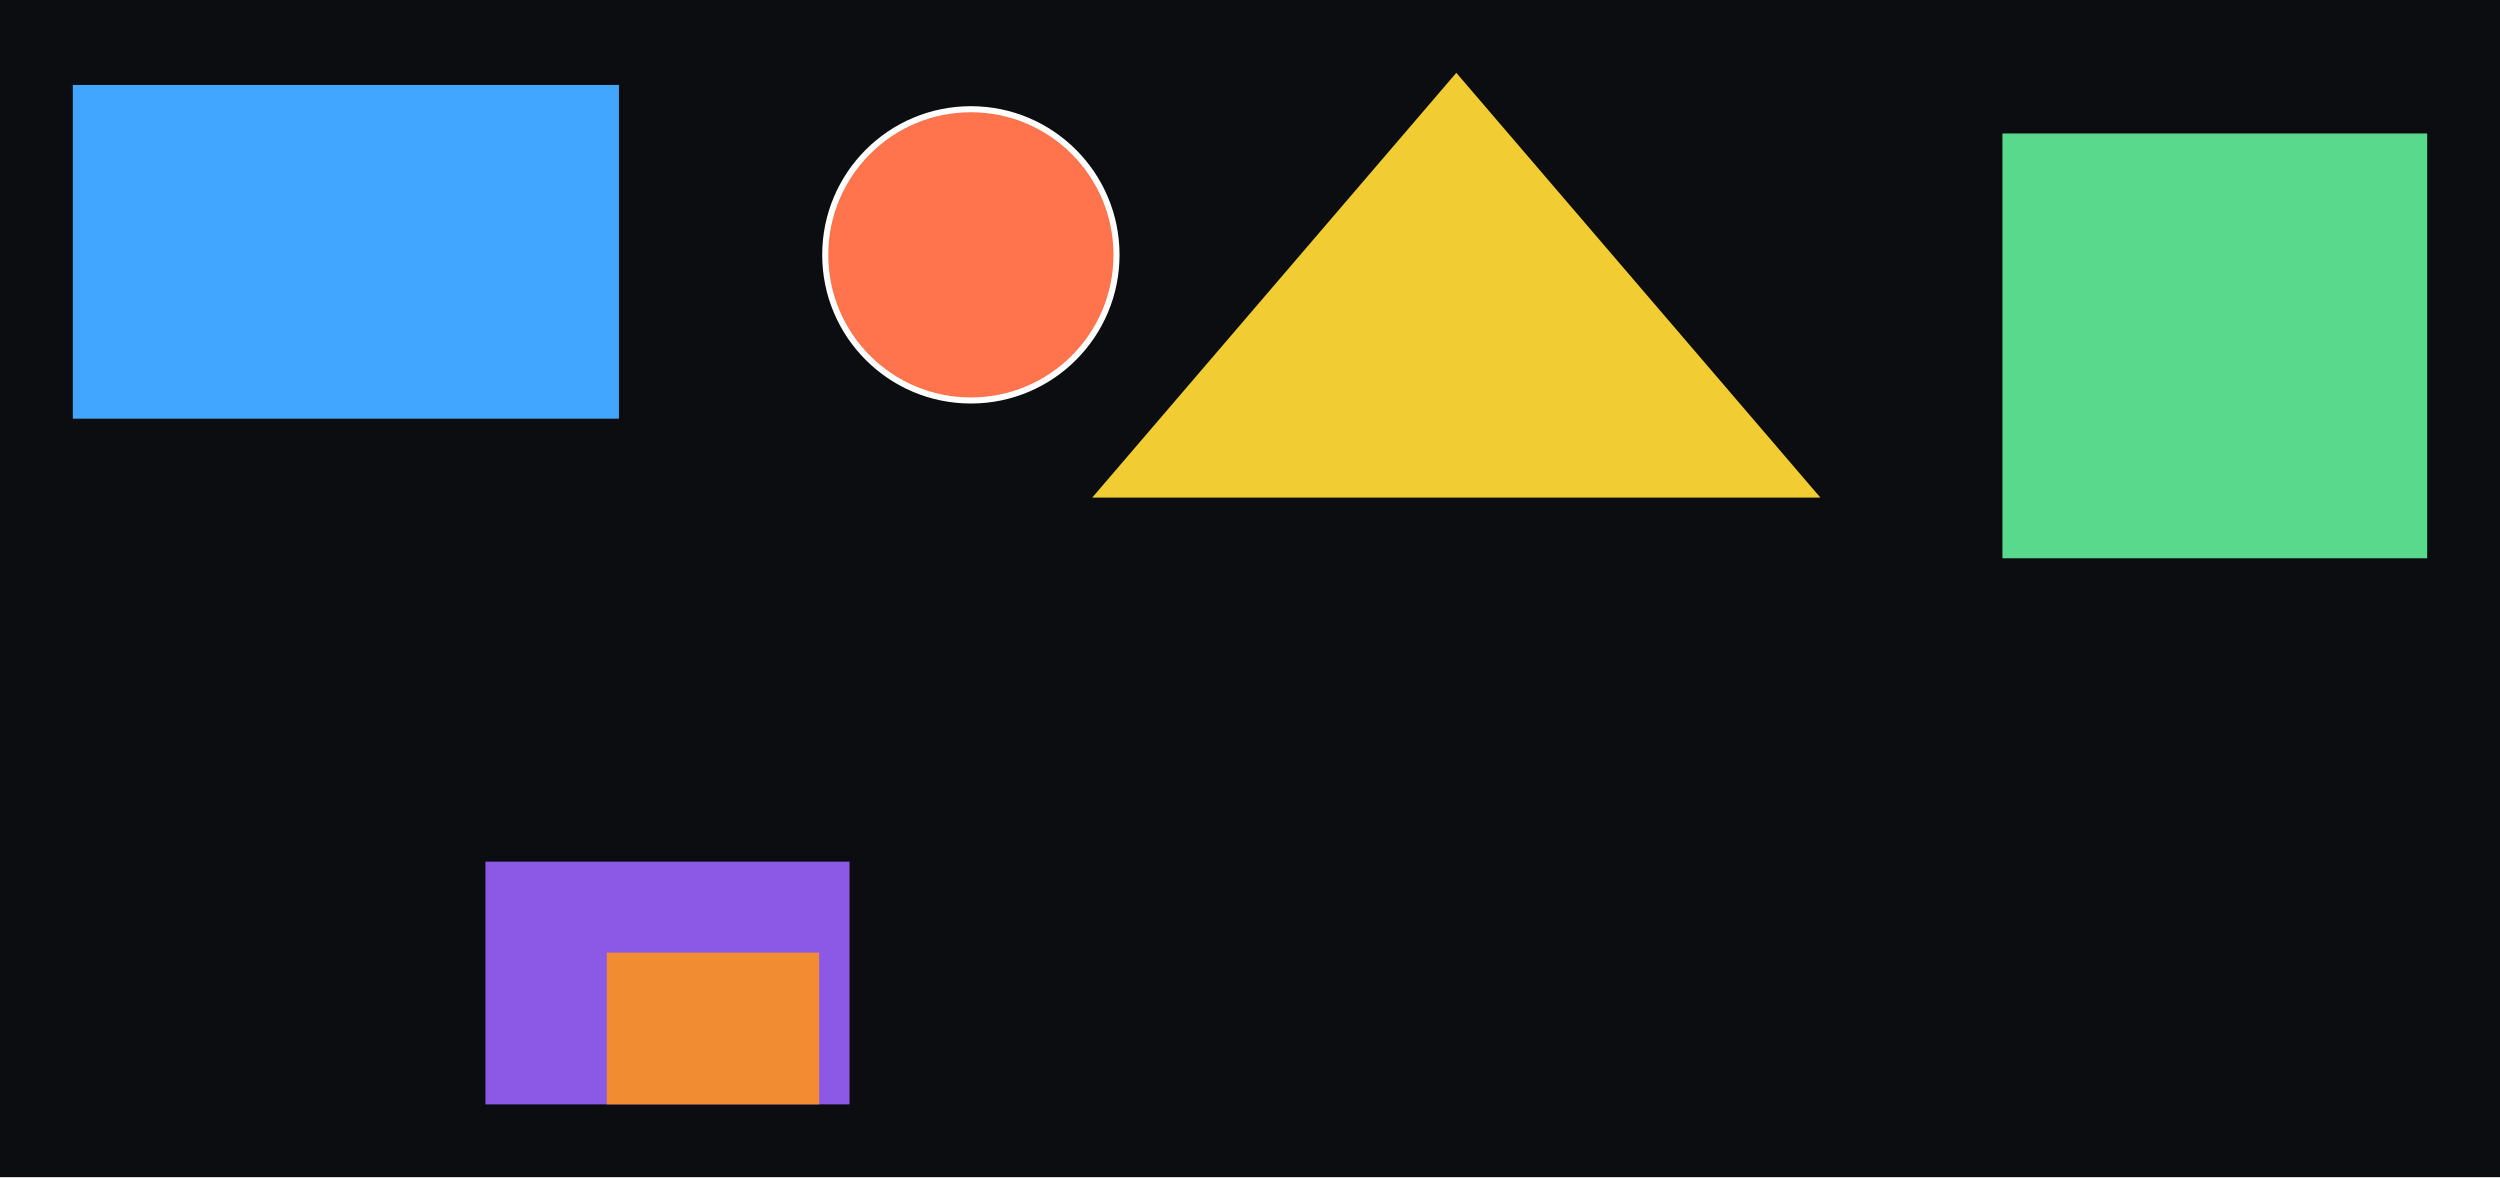
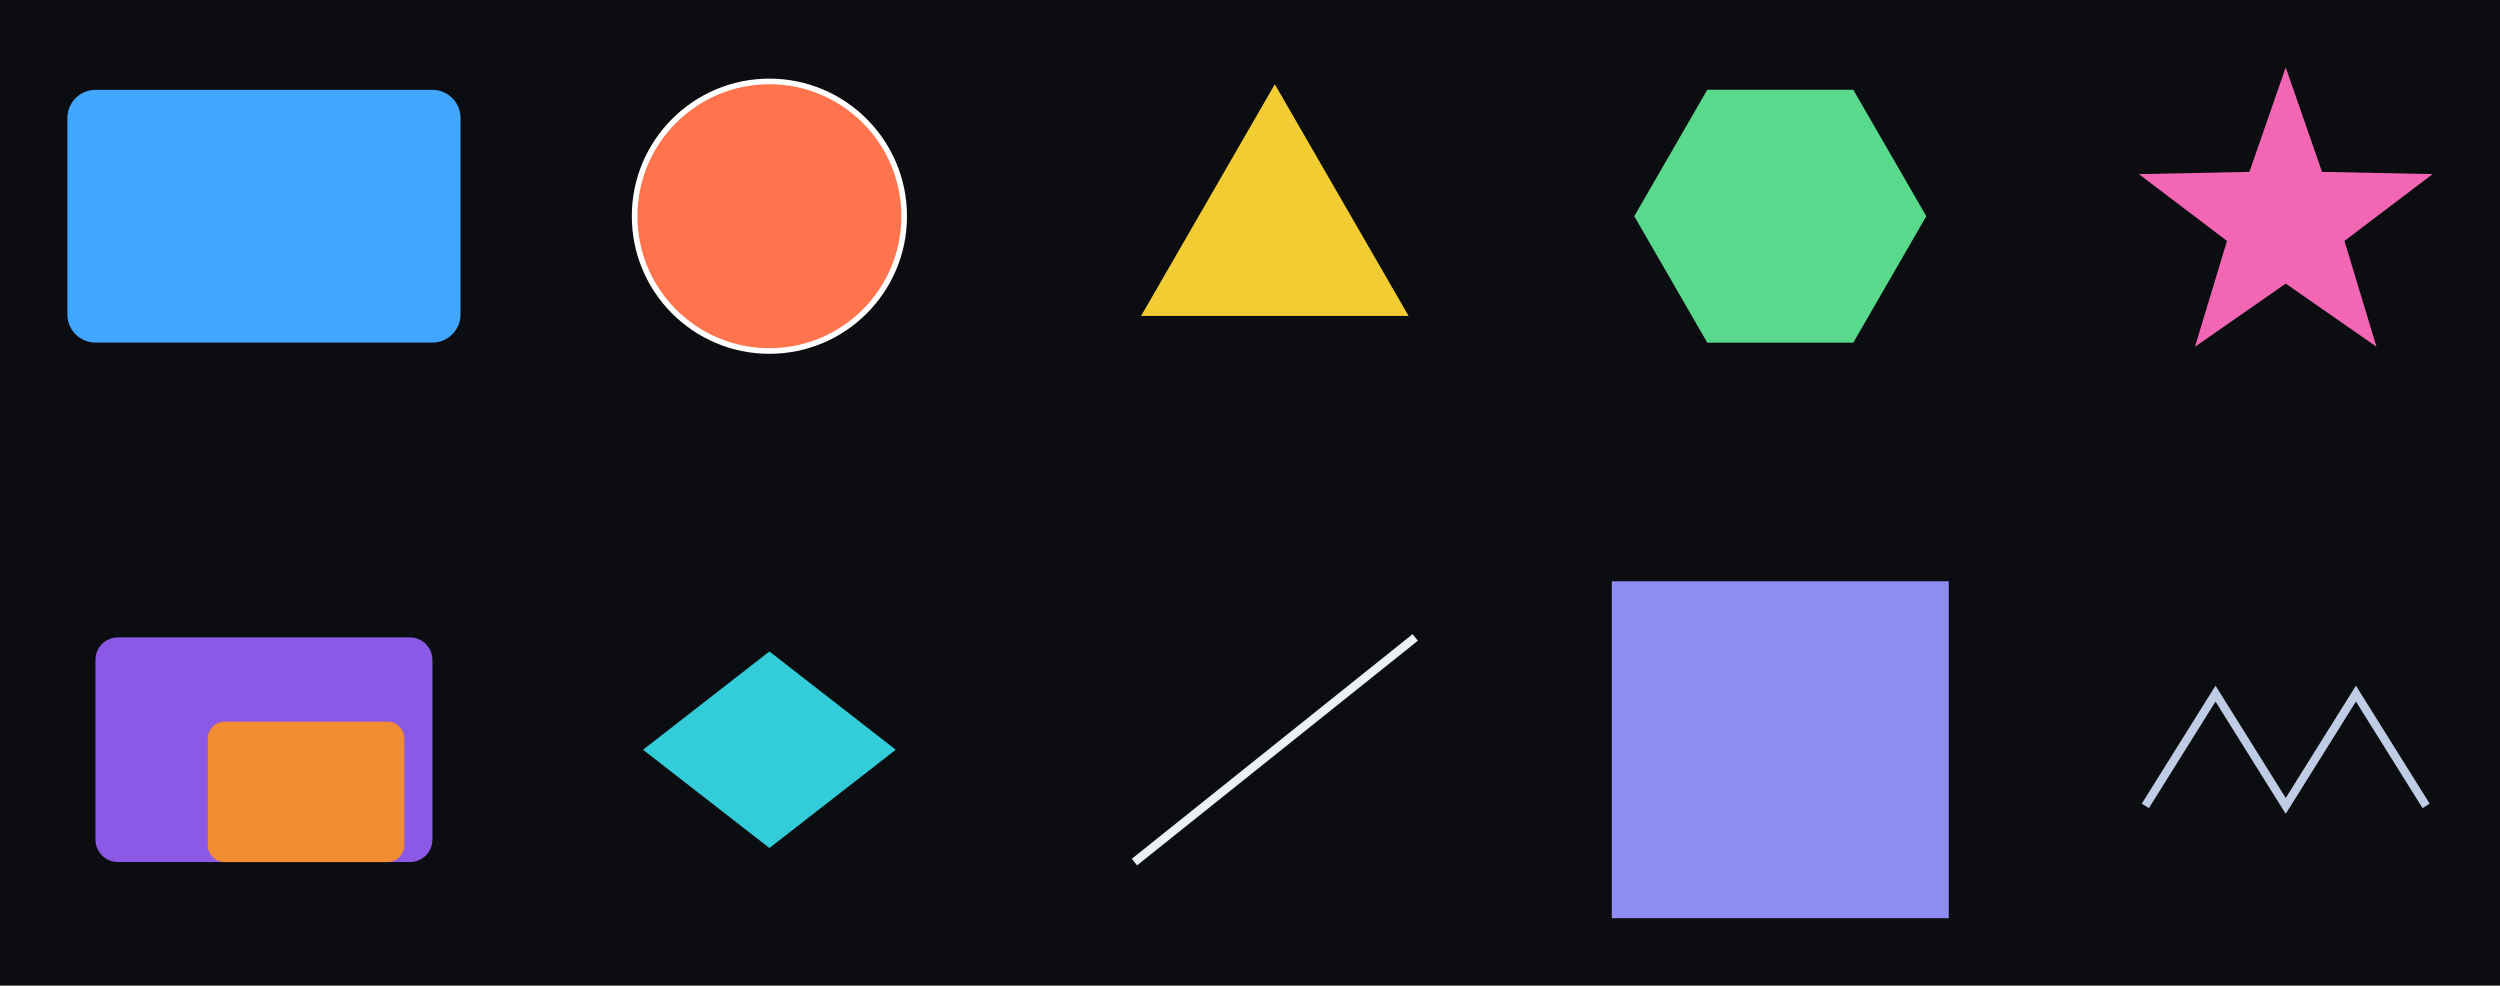
- <svg xmlns="http://www.w3.org/2000/svg" viewBox="40 36 824 388" role="img" aria-label="Minimal Rig scene">
-   <rect x="40" y="36" width="824" height="388" fill="#0b0d10" />
-   <rect data-id="demo-rect" data-name="demo-rect" x="64" y="64" width="180" height="110" fill="rgb(64,166,255)" stroke="none" stroke-width="0" />
-   <ellipse data-id="demo-circle" data-name="demo-circle" cx="360" cy="120" rx="48" ry="48" fill="rgb(255,115,77)" stroke="rgb(255,255,255)" stroke-width="2" />
-   <rect data-id="demo-parent" data-name="demo-parent" x="200" y="320" width="120" height="80" fill="rgb(140,89,230)" stroke="none" stroke-width="0" />
-   <rect data-id="demo-child" data-name="demo-child" x="240" y="350" width="70" height="50" fill="rgb(242,140,51)" stroke="none" stroke-width="0" />
-   <polygon data-id="demo-tri" data-name="demo-tri" points="520,60 640,200 400,200" fill="rgb(242,204,51)" stroke="none" stroke-width="0" />
-   <polygon data-id="demo-quad" data-name="demo-quad" points="700,80 840,80 840,220 700,80 840,220 700,220" fill="rgb(89,217,140)" stroke="none" stroke-width="0" />
+ <svg xmlns="http://www.w3.org/2000/svg" viewBox="-4 33 890.308 351" role="img" aria-label="Minimal Rig scene">
+   <rect x="-4" y="33" width="890.308" height="351" fill="#0b0d10" />
+   <rect data-id="demo-rect" data-name="demo-rect" x="20" y="65" width="140" height="90" rx="10" fill="rgb(64,166,255)" stroke="none" stroke-width="0" />
+   <ellipse data-id="demo-circle" data-name="demo-circle" cx="270" cy="110" rx="48" ry="48" fill="rgb(255,115,77)" stroke="rgb(255,255,255)" stroke-width="2" />
+   <polygon data-id="demo-tri" data-name="demo-tri" points="450,63 497.631,145.5 402.369,145.5" fill="rgb(242,204,51)" stroke="none" stroke-width="0" />
+   <polygon data-id="demo-hex" data-name="demo-hex" points="682,110 656,155.033 604,155.033 578,110 604,64.967 656,64.967" fill="rgb(89,217,140)" stroke="none" stroke-width="0" />
+   <polygon data-id="demo-star" data-name="demo-star" points="810,57 822.931,94.202 862.308,95.004 830.923,118.798 842.328,156.496 810,134 777.672,156.496 789.077,118.798 757.692,95.004 797.069,94.202" fill="rgb(242,102,179)" stroke="none" stroke-width="0" />
+   <rect data-id="demo-parent" data-name="demo-parent" x="30" y="260" width="120" height="80" rx="8" fill="rgb(140,89,230)" stroke="none" stroke-width="0" />
+   <rect data-id="demo-child" data-name="demo-child" x="70" y="290" width="70" height="50" rx="6" fill="rgb(242,140,51)" stroke="none" stroke-width="0" />
+   <polygon data-id="demo-gem" data-name="demo-gem" points="225,300 270,265 315,300 270,335" fill="rgb(51,204,217)" stroke="none" stroke-width="0" />
+   <line data-id="demo-line" data-name="demo-line" x1="400" y1="340" x2="500" y2="260" fill="none" stroke="rgb(235,240,247)" stroke-width="3" />
+   <polygon data-id="demo-quad" data-name="demo-quad" points="570,240 690,240 690,360 570,240 690,360 570,360" fill="rgb(140,140,242)" stroke="none" stroke-width="0" />
+   <polyline data-id="demo-wave" data-name="demo-wave" points="760,320 785,280 810,320 835,280 860,320" fill="none" stroke="rgb(191,204,230)" stroke-width="3" />
</svg>
